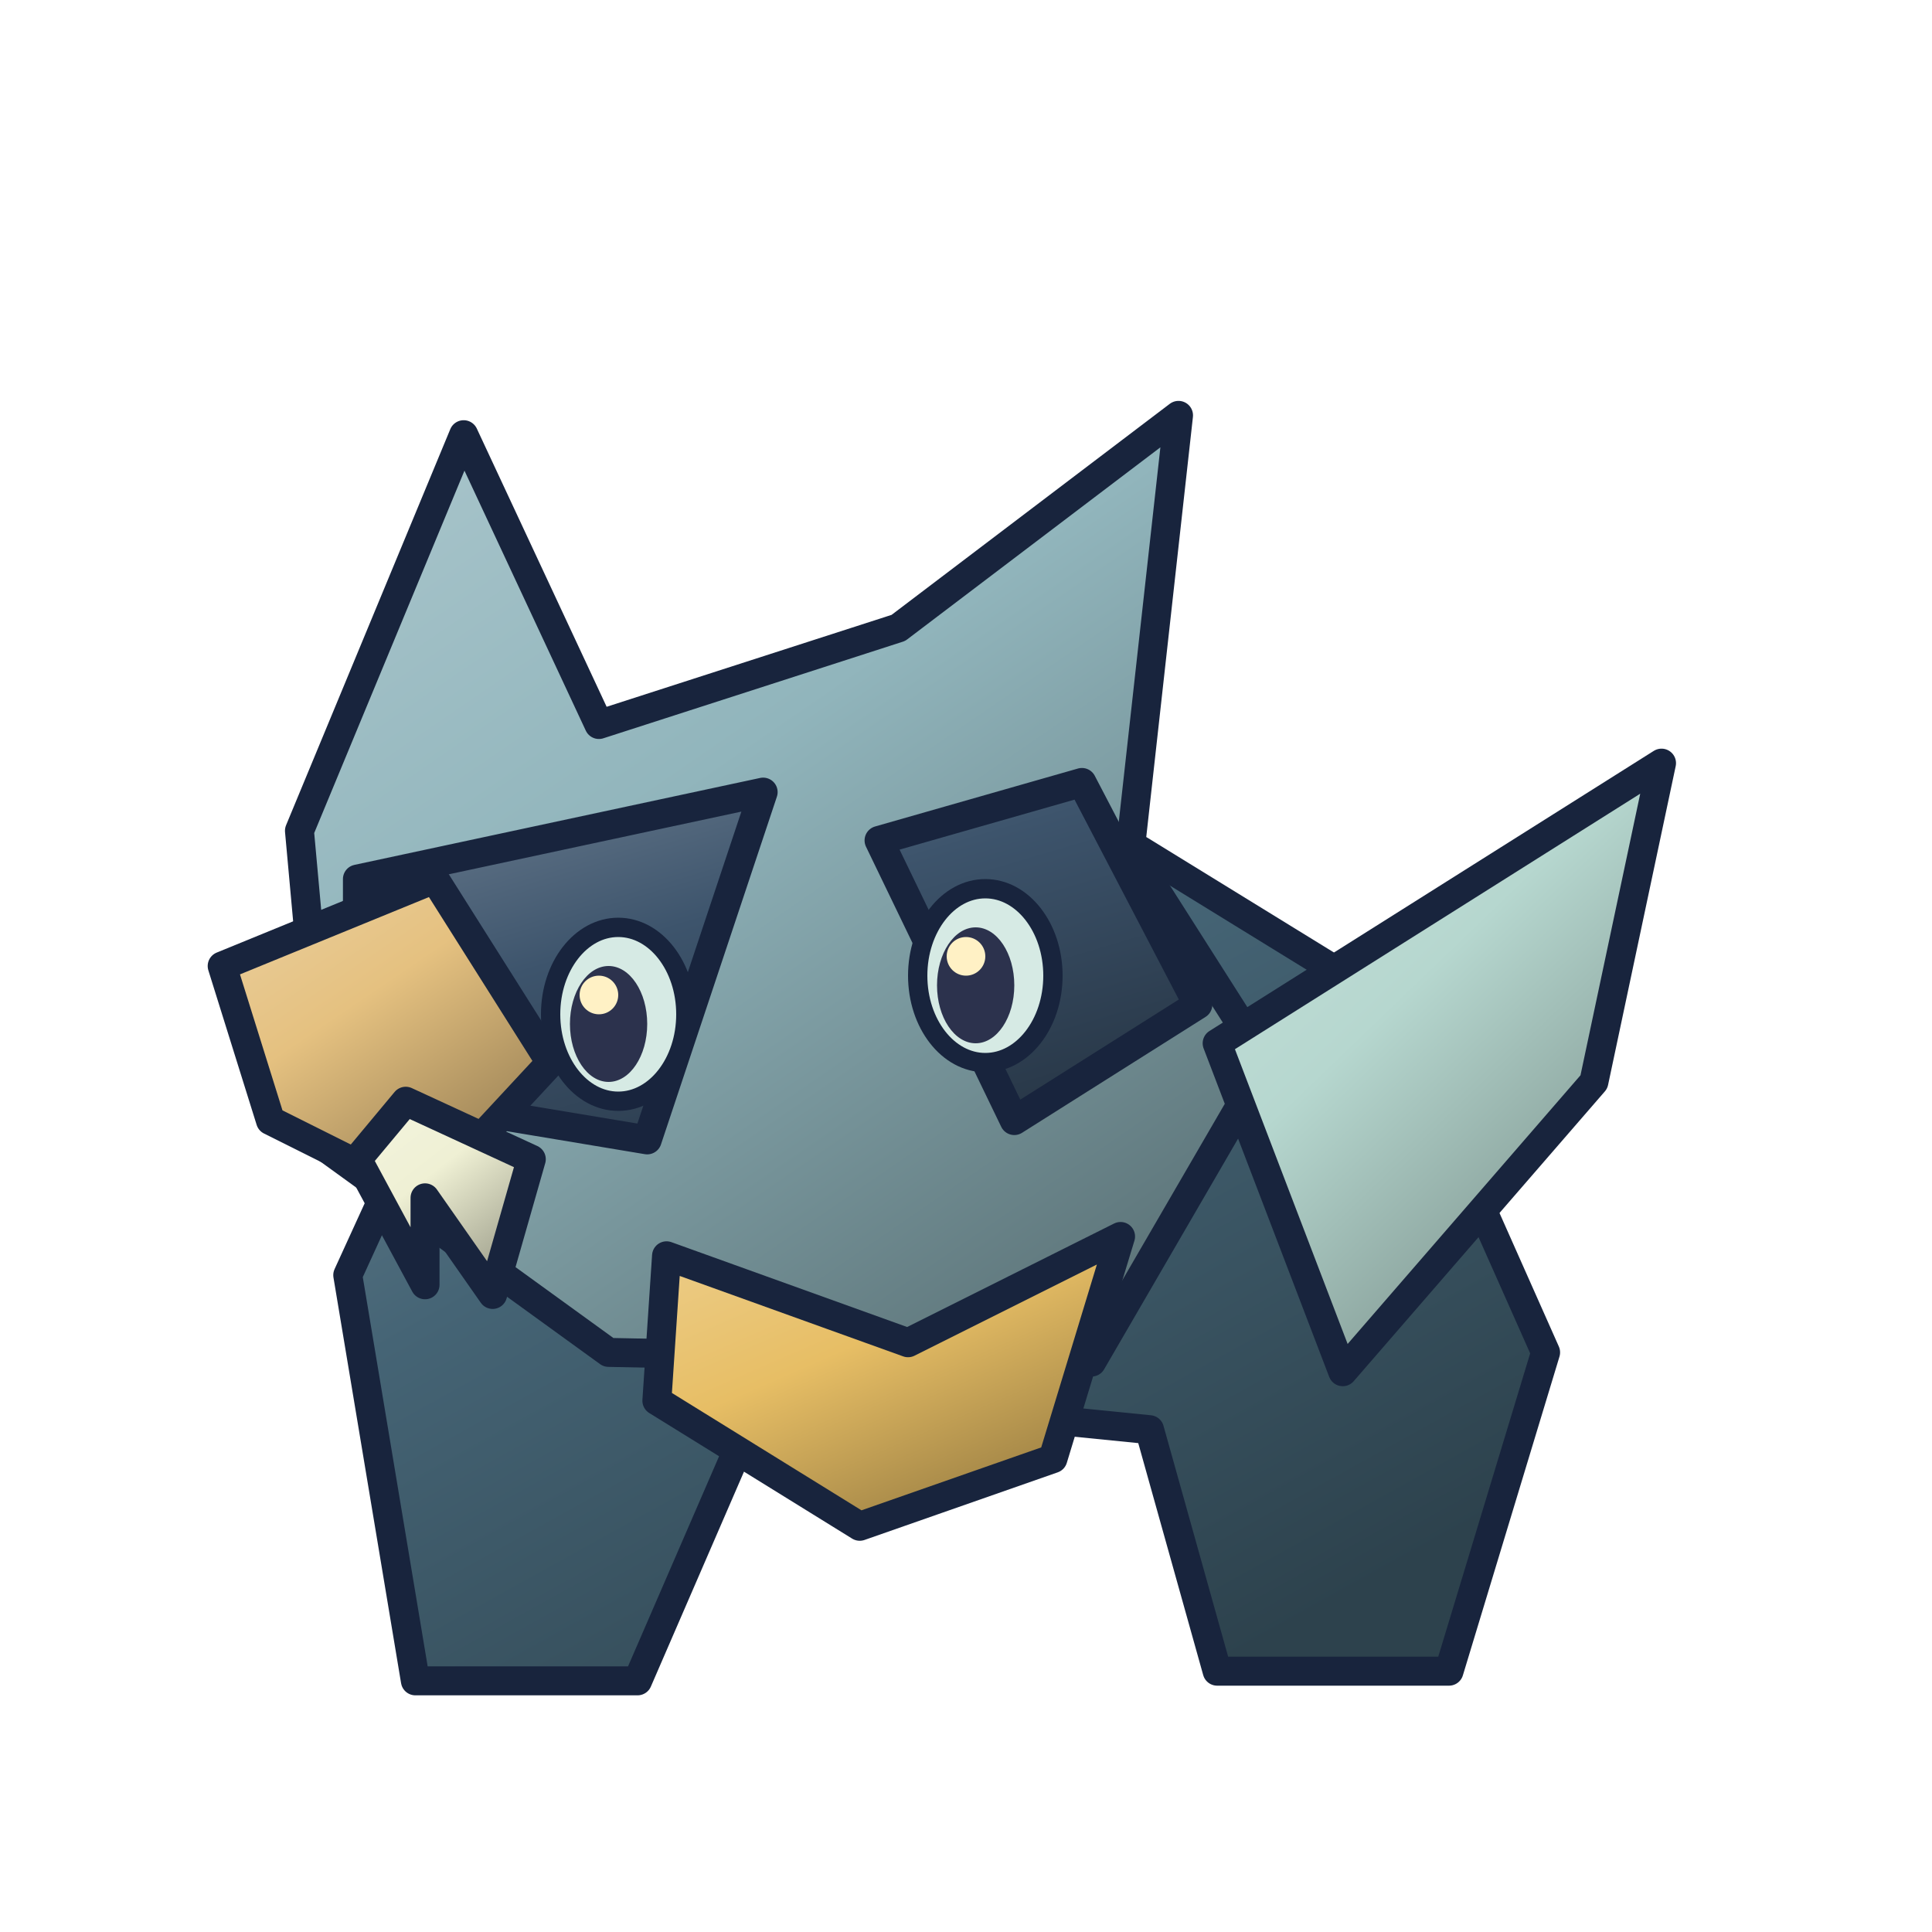
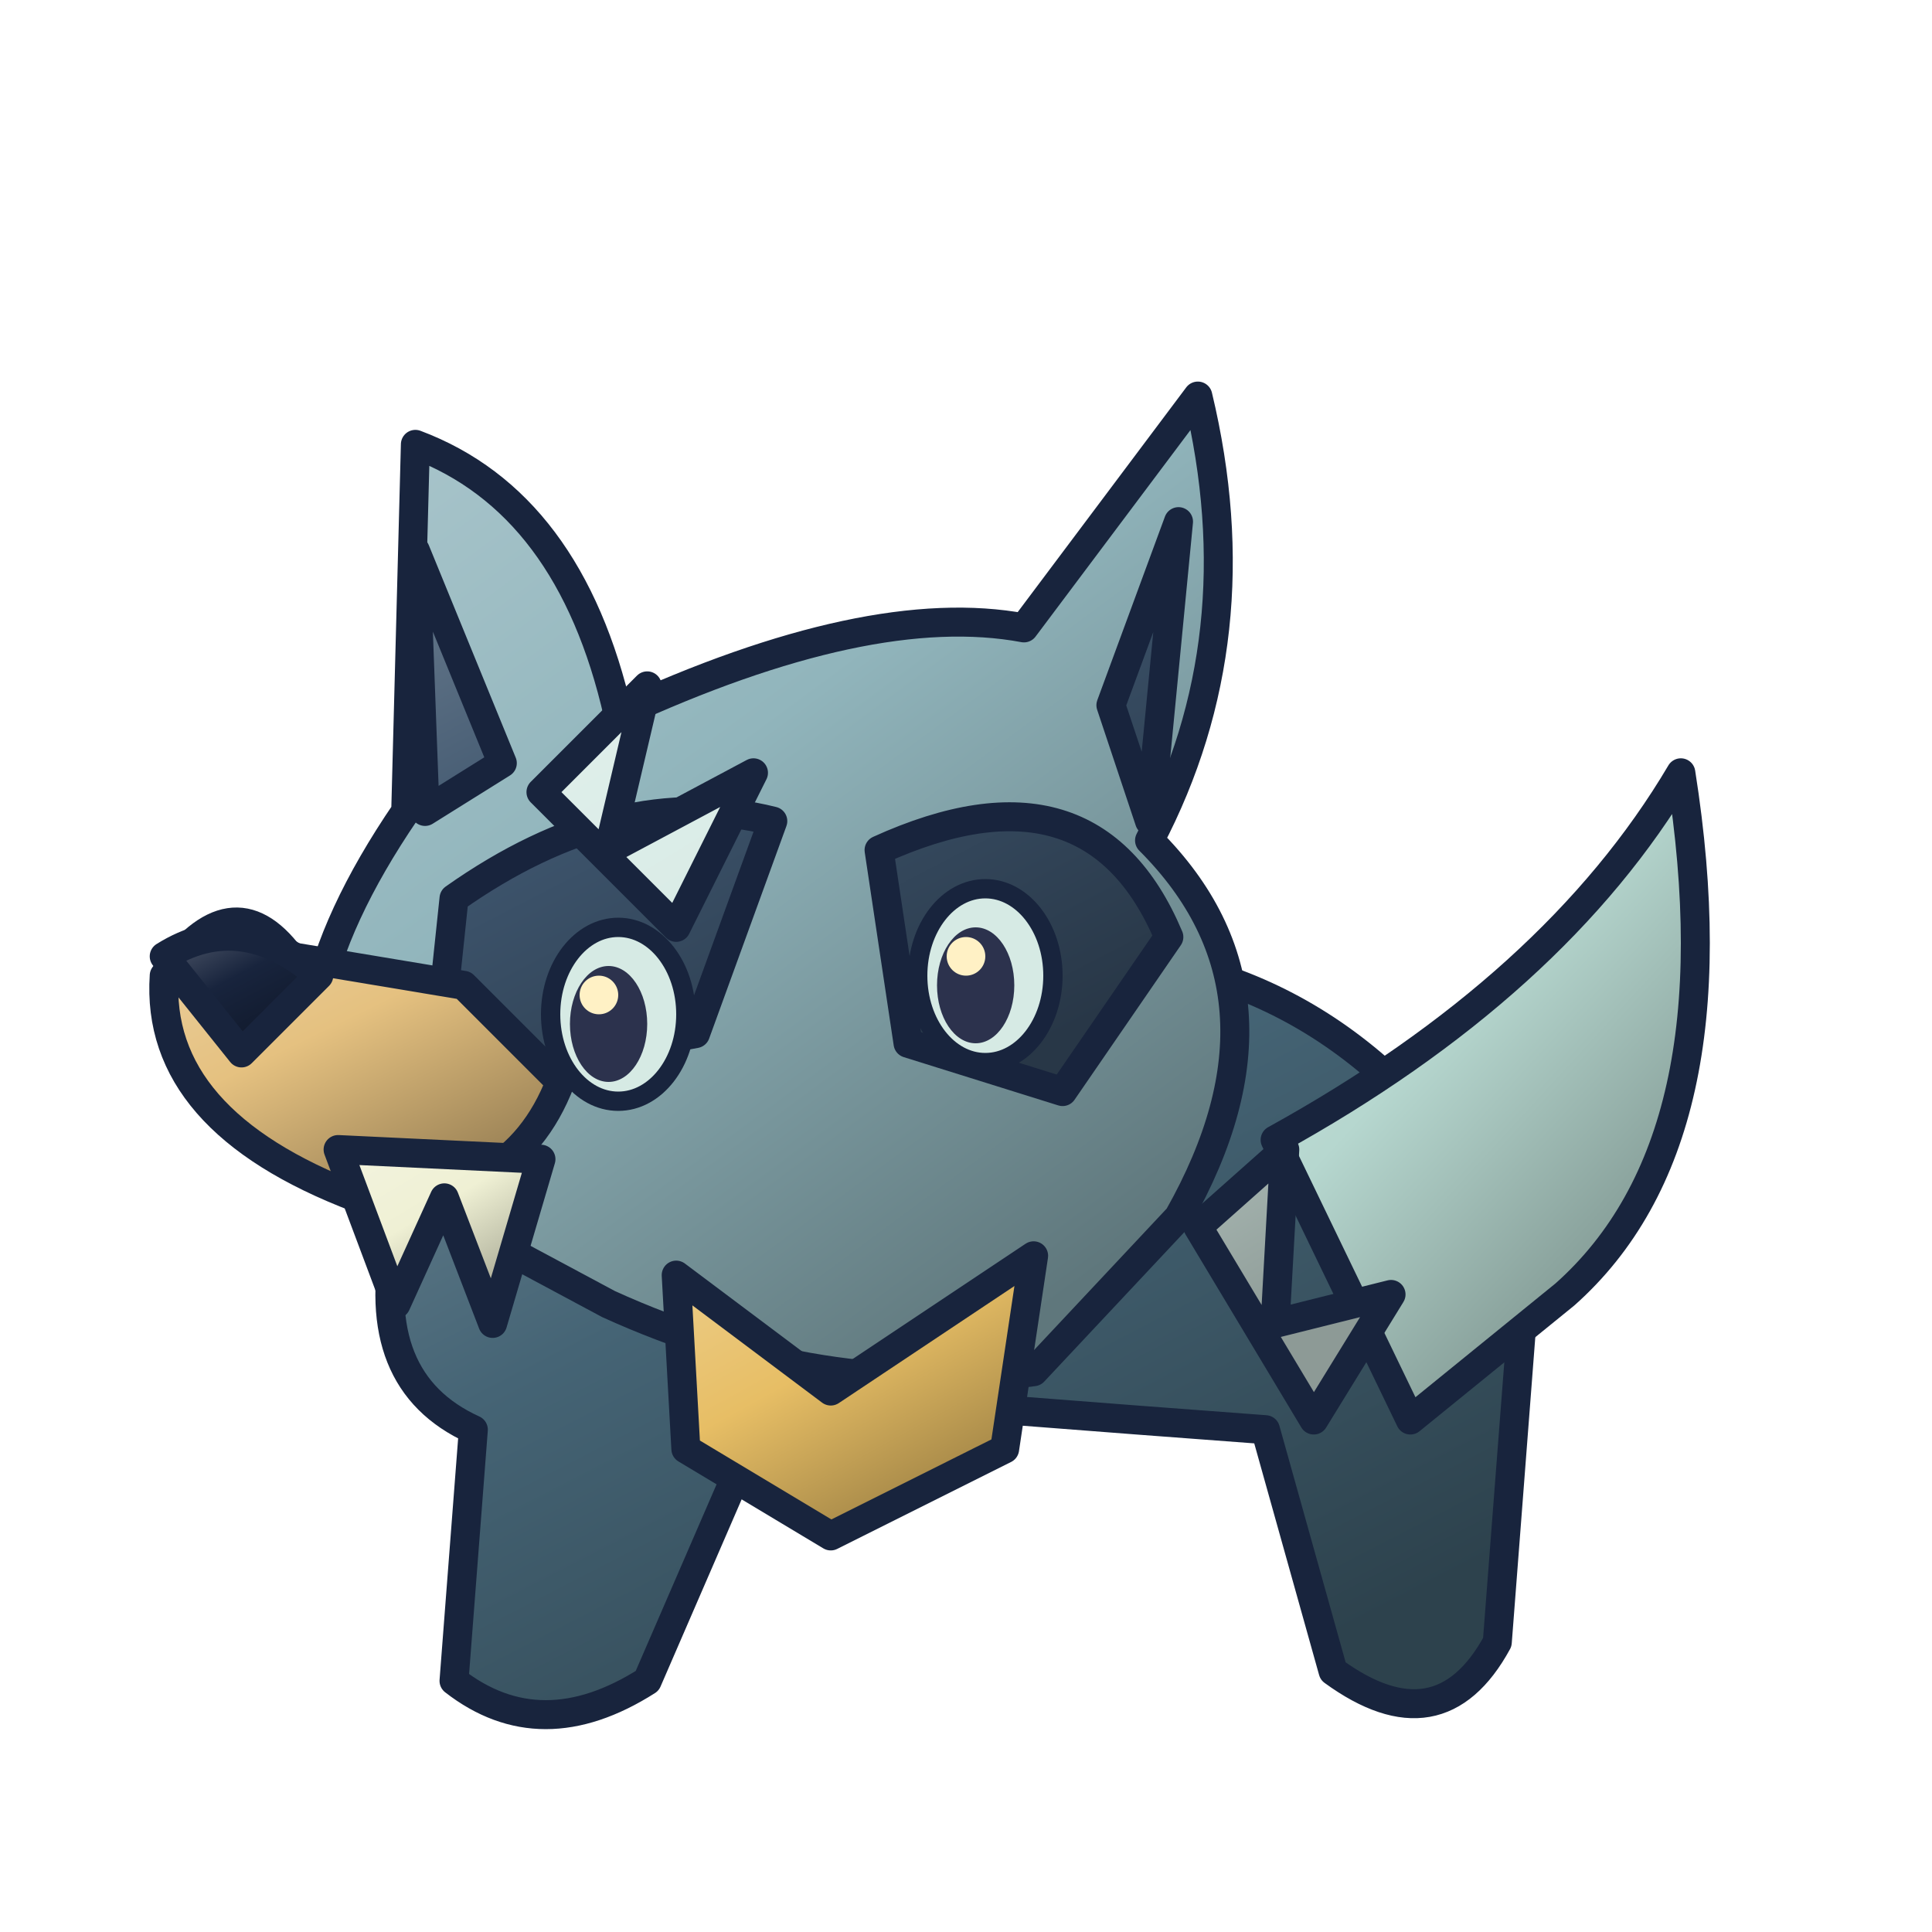
<svg xmlns="http://www.w3.org/2000/svg" width="256" height="256" viewBox="0 0 200 200">
  <defs>
    <linearGradient id="shade0" x1="0" y1="0" x2=".7" y2="1">
+       <stop stop-color="#525b6d" />
+       <stop offset=".45" stop-color="#18243d" />
+       <stop offset="1" stop-color="#0f1728" />
+     </linearGradient>
+     <linearGradient id="shade1" x1="0" y1="0" x2=".7" y2="1">
      <stop stop-color="#6d7f91" />
      <stop offset=".45" stop-color="#3d546c" />
      <stop offset="1" stop-color="#283747" />
    </linearGradient>
-     <linearGradient id="shade1" x1="0" y1="0" x2=".7" y2="1">
+     <linearGradient id="shade2" x1="0" y1="0" x2=".7" y2="1">
      <stop stop-color="#738b97" />
      <stop offset=".45" stop-color="#456475" />
      <stop offset="1" stop-color="#2d424d" />
    </linearGradient>
-     <linearGradient id="shade2" x1="0" y1="0" x2=".7" y2="1">
+     <linearGradient id="shade3" x1="0" y1="0" x2=".7" y2="1">
      <stop stop-color="#acc7cd" />
      <stop offset=".45" stop-color="#91b5bc" />
      <stop offset="1" stop-color="#5f777c" />
    </linearGradient>
-     <linearGradient id="shade3" x1="0" y1="0" x2=".7" y2="1">
+     <linearGradient id="shade4" x1="0" y1="0" x2=".7" y2="1">
      <stop stop-color="#c8e1db" />
      <stop offset=".45" stop-color="#b6d7cf" />
      <stop offset="1" stop-color="#788d88" />
    </linearGradient>
-     <linearGradient id="shade4" x1="0" y1="0" x2=".7" y2="1">
+     <linearGradient id="shade5" x1="0" y1="0" x2=".7" y2="1">
+       <stop stop-color="#e0efeb" />
+       <stop offset=".45" stop-color="#d6eae4" />
+       <stop offset="1" stop-color="#8d9a96" />
+     </linearGradient>
+     <linearGradient id="shade6" x1="0" y1="0" x2=".7" y2="1">
      <stop stop-color="#ebd0a0" />
      <stop offset=".45" stop-color="#e5c180" />
      <stop offset="1" stop-color="#977f54" />
    </linearGradient>
-     <linearGradient id="shade5" x1="0" y1="0" x2=".7" y2="1">
+     <linearGradient id="shade7" x1="0" y1="0" x2=".7" y2="1">
      <stop stop-color="#edce8b" />
      <stop offset=".45" stop-color="#e7be65" />
      <stop offset="1" stop-color="#987d42" />
    </linearGradient>
-     <linearGradient id="shade6" x1="0" y1="0" x2=".7" y2="1">
+     <linearGradient id="shade8" x1="0" y1="0" x2=".7" y2="1">
      <stop stop-color="#f3f4df" />
      <stop offset=".45" stop-color="#eff0d4" />
      <stop offset="1" stop-color="#9d9e8b" />
    </linearGradient>
  </defs>
  <g stroke="#18243d" stroke-width="3" stroke-linejoin="round" stroke-linecap="round">
-     <path fill="url(#shade1)" d="M36 132 52 97 82 76 118 88 144 104 160 140 150 173 126 173 119 148 79 144 66 174 43 174Z" />
-     <path fill="url(#shade2)" d="M31 86 48 45 62 75 93 65 122 43 117 88 131 110 113 141 63 140 34 119Z" />
-     <path fill="url(#shade0)" d="m37 91 42-9-12 36-30-5Zm75-10-21 6 14 29 19-12Z" />
-     <path fill="url(#shade4)" d="m23 100 22-9 12 19-13 14-16-8Z" />
-     <path fill="url(#shade6)" d="m42 114 13 6-4 14-7-10 0 9-7-13Z" />
-     <path fill="url(#shade3)" d="m126 108 46-29-7 33-26 30Z" />
-     <path fill="url(#shade5)" d="m69 130 25 9 22-11-7 23-20 7-21-13Z" />
+     <path fill="url(#shade2)" d="M53 112Q73 80 116 99Q143 102 158 131L155 170Q149 181 138 173L131 148Q104 146 80 144L67 174Q56 181 47 174L49 148Q38 143 41 128Z" />
+     <path fill="url(#shade4)" d="M132 118Q161 102 174 80Q180 118 162 134L146 147Z" />
+     <path fill="url(#shade3)" d="M42 84L43 46Q59 52 64 74Q90 62 106 65L124 41Q130 66 119 87Q135 103 122 126L107 142Q85 145 63 135L35 120Q27 106 42 84Z" />
+     <path fill="url(#shade1)" d="M43 57L52 79L44 84Zm72 16 7-19-3 31ZM47 93Q64 81 80 85L72 107L45 112ZM91 88Q113 78 121 97L110 113L94 108Z" />
+     <path fill="url(#shade6)" d="M30 99Q24 91 17 101Q16 116 37 124Q53 125 58 112L48 102Z" />
+     <path fill="url(#shade8)" d="M35 119L41 135L46 124L51 137L56 120Z" />
+     <path fill="url(#shade0)" d="M17 99Q25 94 33 101L25 109Z" />
+     <path fill="url(#shade7)" d="M70 132L86 144L107 130L104 150L86 159L71 150Z" />
+     <path fill="url(#shade5)" d="M56 82L67 71L63 88L78 80L70 96ZM124 127L133 119L132 137L144 134L136 147Z" />
    <ellipse cx="64" cy="105" rx="7" ry="9" fill="#d6eae4" stroke="#18243d" stroke-width="2" />
    <ellipse cx="63" cy="106" rx="4" ry="6" fill="#2c324d" stroke="none" />
    <circle cx="62" cy="103" r="2" fill="#fff1c5" stroke="none" />
    <ellipse cx="102" cy="101" rx="7" ry="9" fill="#d6eae4" stroke="#18243d" stroke-width="2" />
    <ellipse cx="101" cy="102" rx="4" ry="6" fill="#2c324d" stroke="none" />
    <circle cx="100" cy="99" r="2" fill="#fff1c5" stroke="none" />
  </g>
</svg>
